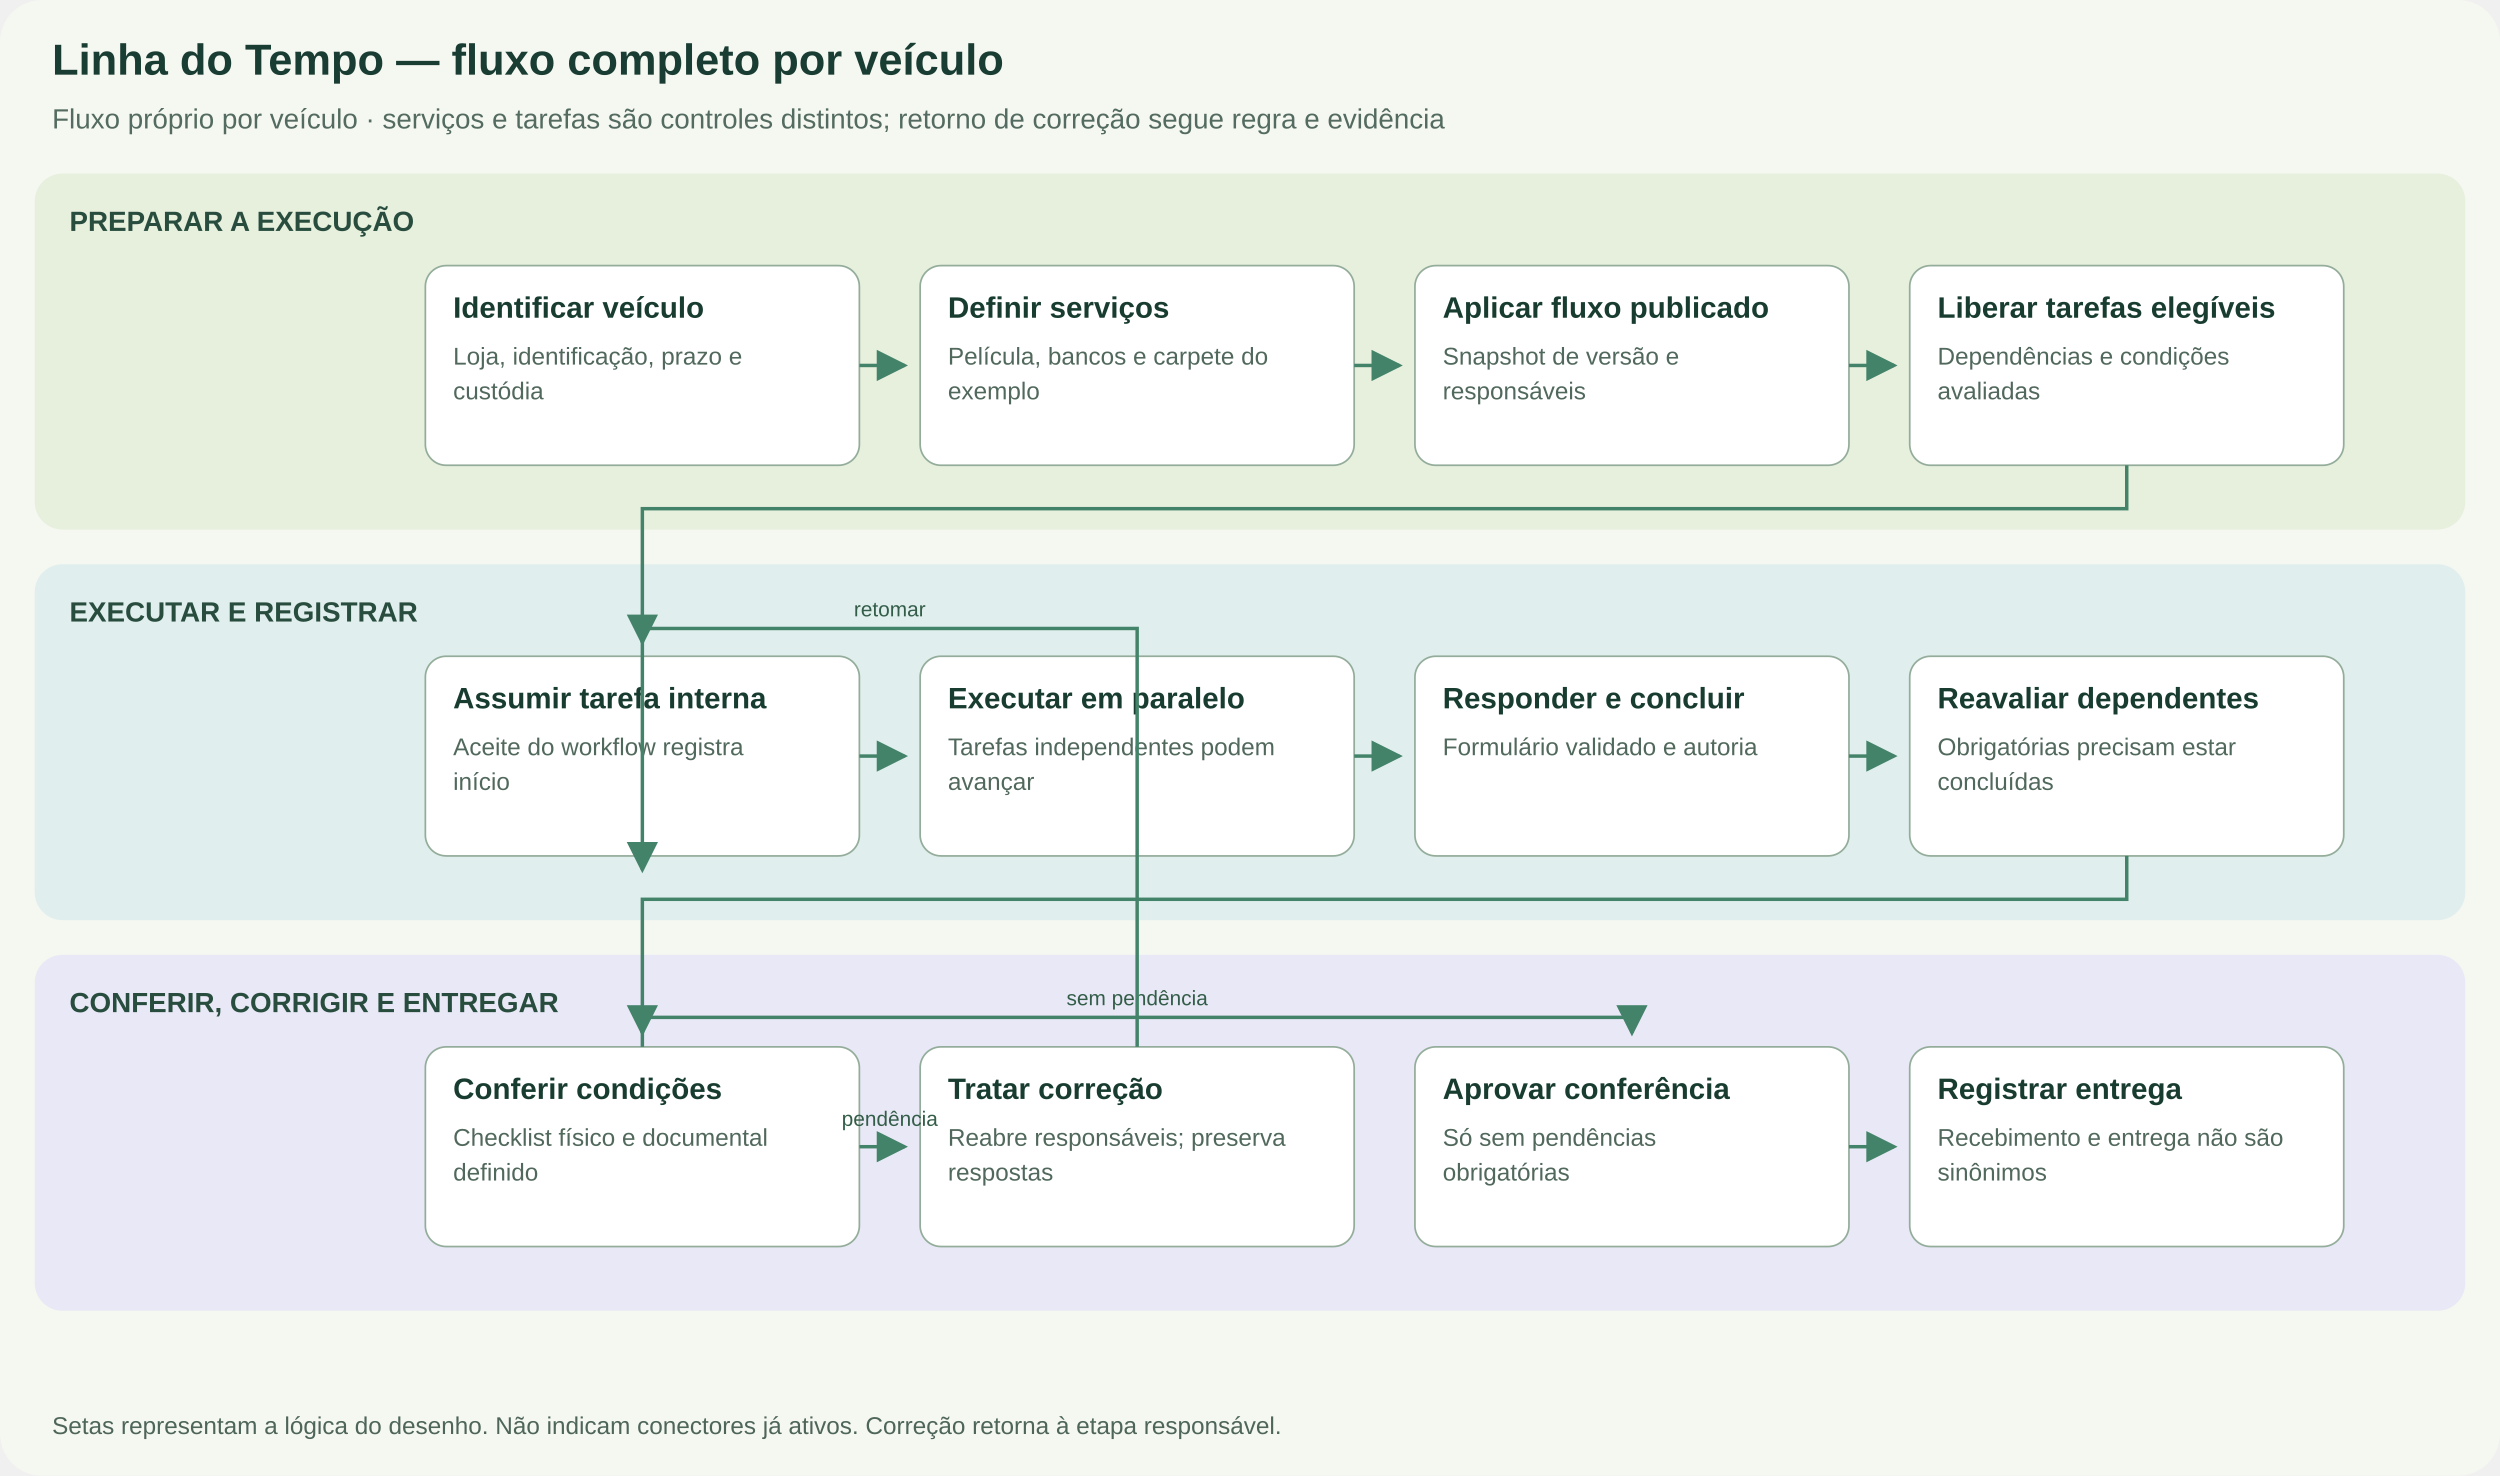
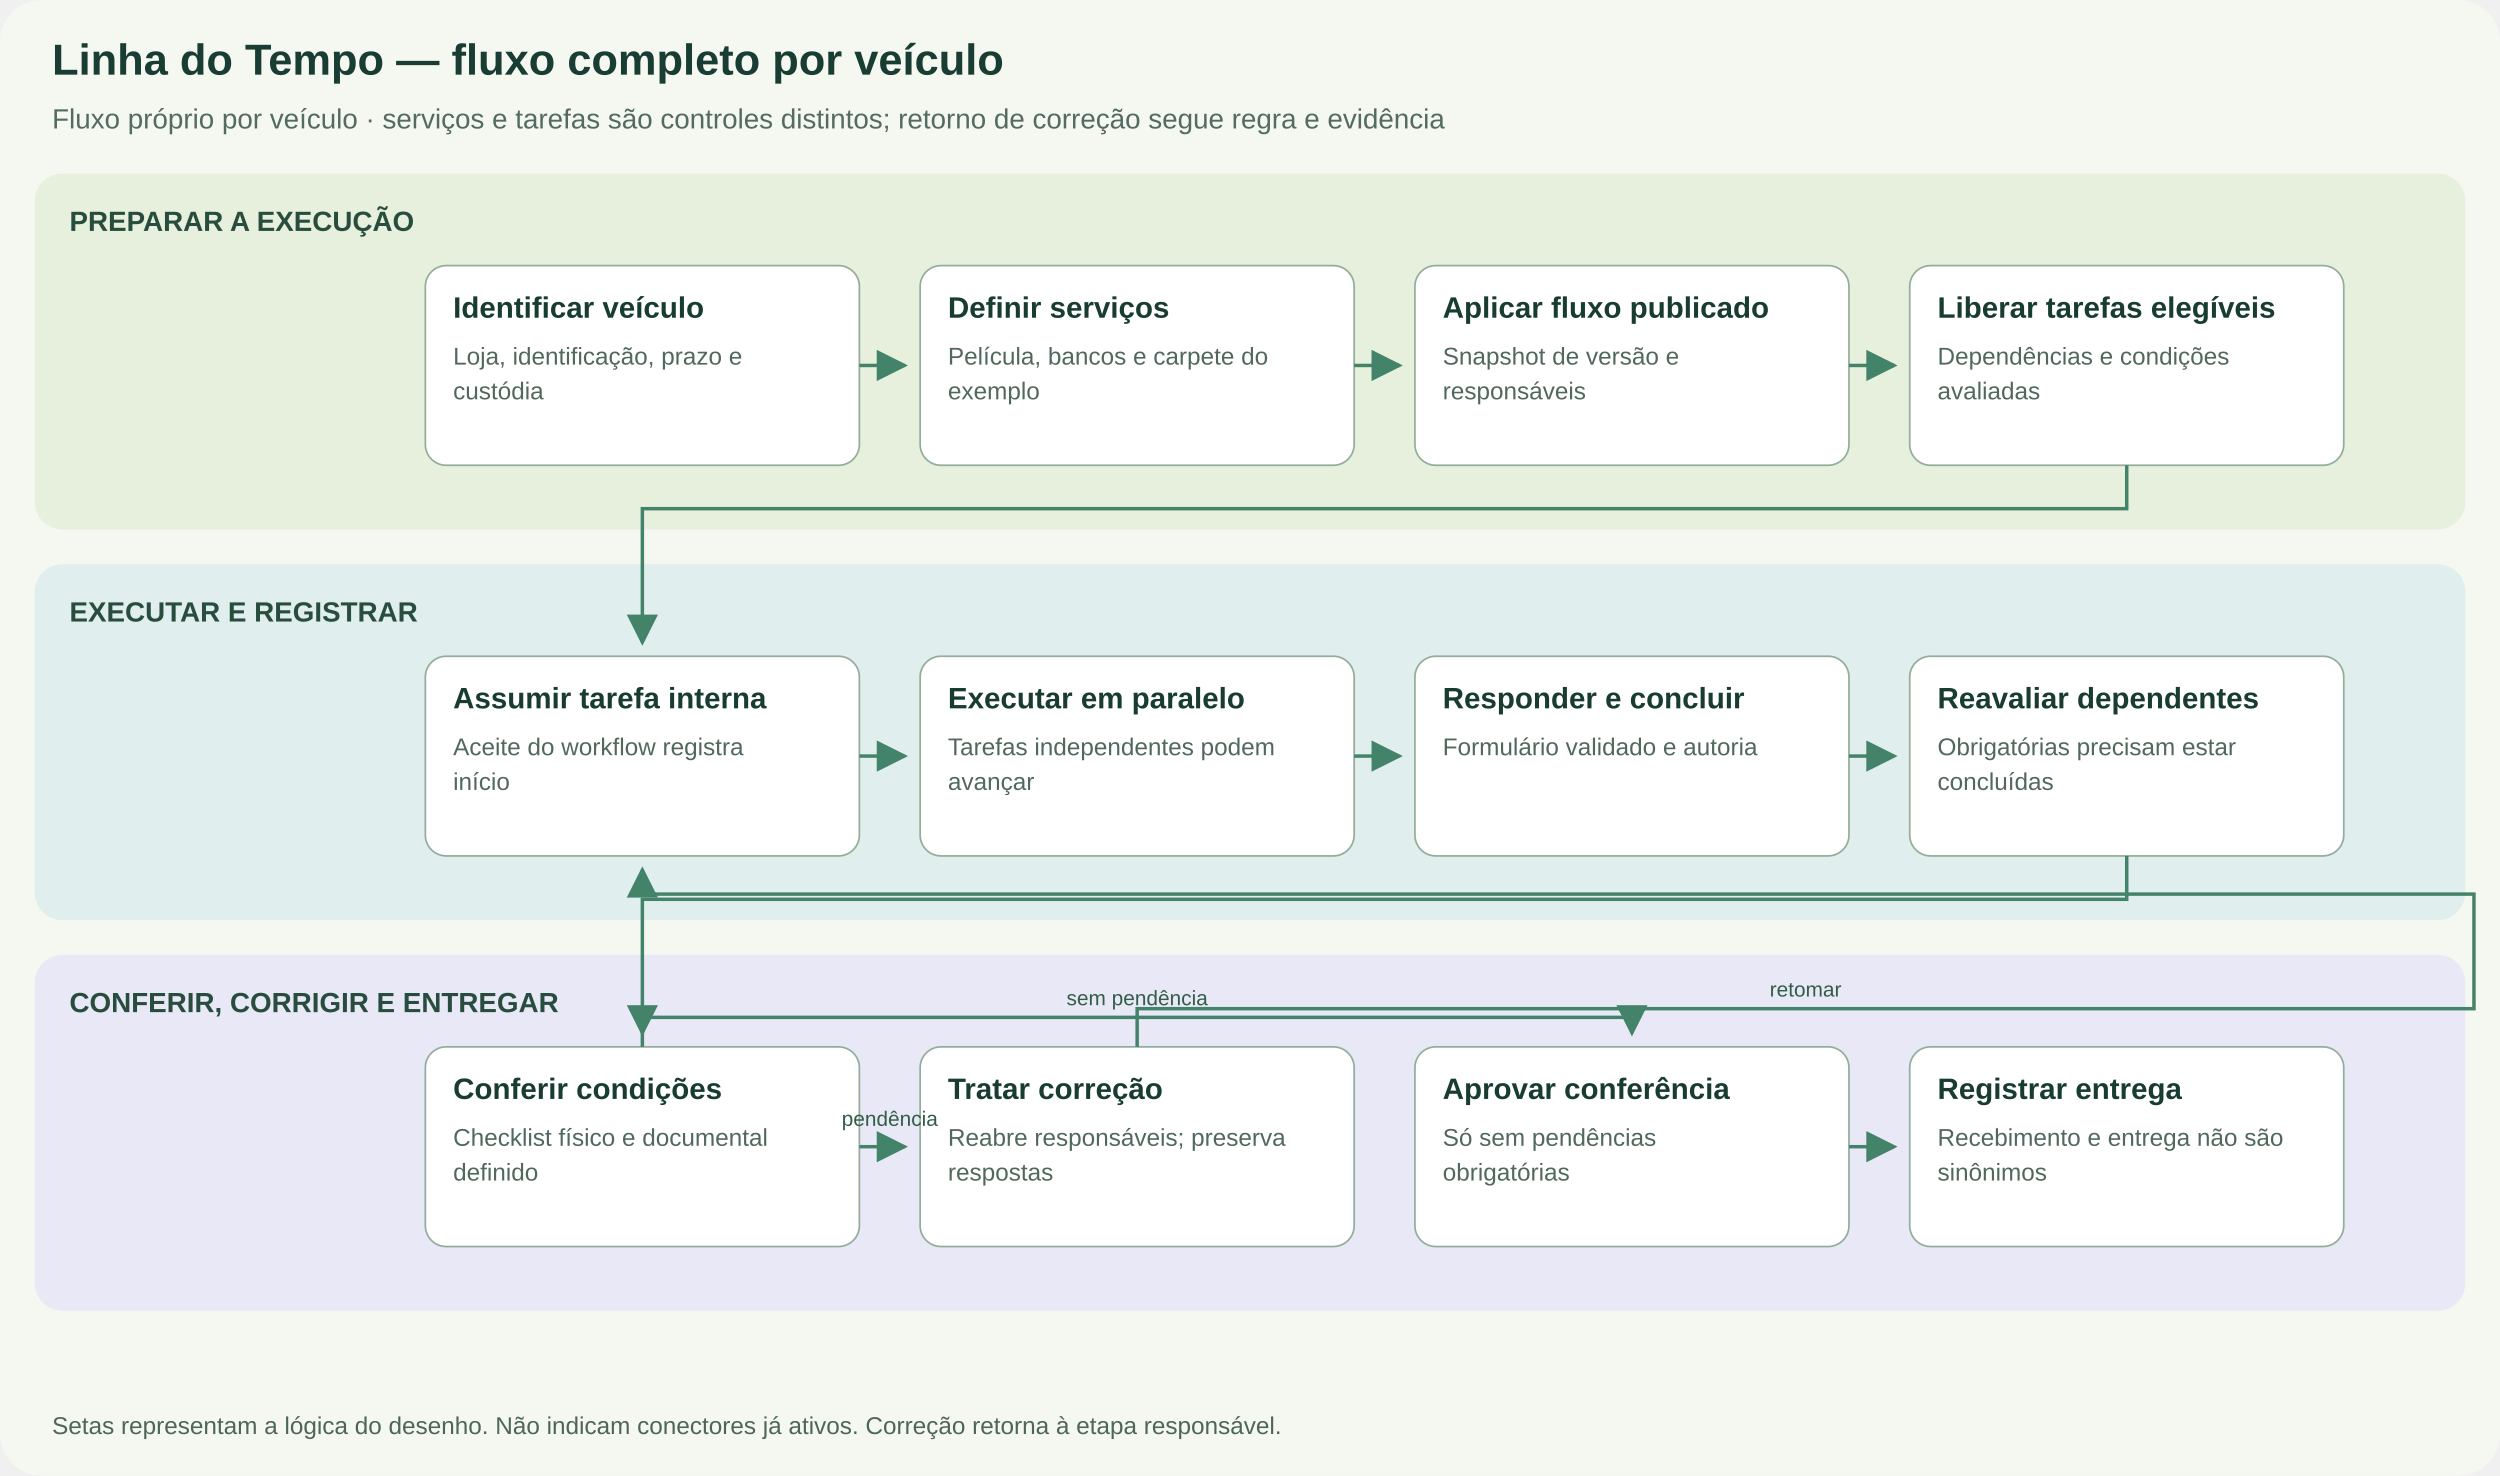
<svg xmlns="http://www.w3.org/2000/svg" viewBox="0 0 1440 850" role="img" aria-labelledby="title desc">
  <defs>
    <marker id="arrow" markerWidth="9" markerHeight="9" refX="8" refY="4.5" orient="auto">
      <path d="M0 0L9 4.5L0 9Z" fill="#438369" />
    </marker>
  </defs>
  <rect width="100%" height="100%" rx="24" fill="#f5f7f1" />
  <text x="30" y="43" font-size="25" font-family="Arial,sans-serif" fill="#193d33" font-weight="700">Linha do Tempo — fluxo completo por veículo</text>
  <text x="30" y="74" font-size="16" font-family="Arial,sans-serif" fill="#536b60">Fluxo próprio por veículo · serviços e tarefas são controles distintos; retorno de correção segue regra e evidência</text>
  <rect x="20" y="100" width="1400" height="205" rx="16" fill="#e7efdd" />
  <text x="40" y="133" font-size="16" font-family="Arial,sans-serif" fill="#284d3e" font-weight="700">PREPARAR A EXECUÇÃO</text>
  <rect x="20" y="325" width="1400" height="205" rx="16" fill="#e0eeed" />
  <text x="40" y="358" font-size="16" font-family="Arial,sans-serif" fill="#284d3e" font-weight="700">EXECUTAR E REGISTRAR</text>
  <rect x="20" y="550" width="1400" height="205" rx="16" fill="#e8e8f6" />
  <text x="40" y="583" font-size="16" font-family="Arial,sans-serif" fill="#284d3e" font-weight="700">CONFERIR, CORRIGIR E ENTREGAR</text>
  <rect x="245" y="153" width="250" height="115" rx="12" fill="white" stroke="#94ad9b" />
  <text x="261" y="183" font-size="17" font-family="Arial,sans-serif" fill="#183d30" font-weight="700">Identificar veículo</text>
  <text x="261" y="210" font-size="14" font-family="Arial,sans-serif" fill="#51685c">Loja, identificação, prazo e</text>
  <text x="261" y="230" font-size="14" font-family="Arial,sans-serif" fill="#51685c">custódia</text>
  <rect x="530" y="153" width="250" height="115" rx="12" fill="white" stroke="#94ad9b" />
  <text x="546" y="183" font-size="17" font-family="Arial,sans-serif" fill="#183d30" font-weight="700">Definir serviços</text>
  <text x="546" y="210" font-size="14" font-family="Arial,sans-serif" fill="#51685c">Película, bancos e carpete do</text>
  <text x="546" y="230" font-size="14" font-family="Arial,sans-serif" fill="#51685c">exemplo</text>
  <rect x="815" y="153" width="250" height="115" rx="12" fill="white" stroke="#94ad9b" />
  <text x="831" y="183" font-size="17" font-family="Arial,sans-serif" fill="#183d30" font-weight="700">Aplicar fluxo publicado</text>
  <text x="831" y="210" font-size="14" font-family="Arial,sans-serif" fill="#51685c">Snapshot de versão e</text>
  <text x="831" y="230" font-size="14" font-family="Arial,sans-serif" fill="#51685c">responsáveis</text>
  <rect x="1100" y="153" width="250" height="115" rx="12" fill="white" stroke="#94ad9b" />
  <text x="1116" y="183" font-size="17" font-family="Arial,sans-serif" fill="#183d30" font-weight="700">Liberar tarefas elegíveis</text>
  <text x="1116" y="210" font-size="14" font-family="Arial,sans-serif" fill="#51685c">Dependências e condições</text>
  <text x="1116" y="230" font-size="14" font-family="Arial,sans-serif" fill="#51685c">avaliadas</text>
  <rect x="245" y="378" width="250" height="115" rx="12" fill="white" stroke="#94ad9b" />
  <text x="261" y="408" font-size="17" font-family="Arial,sans-serif" fill="#183d30" font-weight="700">Assumir tarefa interna</text>
  <text x="261" y="435" font-size="14" font-family="Arial,sans-serif" fill="#51685c">Aceite do workflow registra</text>
  <text x="261" y="455" font-size="14" font-family="Arial,sans-serif" fill="#51685c">início</text>
  <rect x="530" y="378" width="250" height="115" rx="12" fill="white" stroke="#94ad9b" />
  <text x="546" y="408" font-size="17" font-family="Arial,sans-serif" fill="#183d30" font-weight="700">Executar em paralelo</text>
  <text x="546" y="435" font-size="14" font-family="Arial,sans-serif" fill="#51685c">Tarefas independentes podem</text>
  <text x="546" y="455" font-size="14" font-family="Arial,sans-serif" fill="#51685c">avançar</text>
  <rect x="815" y="378" width="250" height="115" rx="12" fill="white" stroke="#94ad9b" />
  <text x="831" y="408" font-size="17" font-family="Arial,sans-serif" fill="#183d30" font-weight="700">Responder e concluir</text>
  <text x="831" y="435" font-size="14" font-family="Arial,sans-serif" fill="#51685c">Formulário validado e autoria</text>
  <rect x="1100" y="378" width="250" height="115" rx="12" fill="white" stroke="#94ad9b" />
  <text x="1116" y="408" font-size="17" font-family="Arial,sans-serif" fill="#183d30" font-weight="700">Reavaliar dependentes</text>
  <text x="1116" y="435" font-size="14" font-family="Arial,sans-serif" fill="#51685c">Obrigatórias precisam estar</text>
  <text x="1116" y="455" font-size="14" font-family="Arial,sans-serif" fill="#51685c">concluídas</text>
  <rect x="245" y="603" width="250" height="115" rx="12" fill="white" stroke="#94ad9b" />
  <text x="261" y="633" font-size="17" font-family="Arial,sans-serif" fill="#183d30" font-weight="700">Conferir condições</text>
  <text x="261" y="660" font-size="14" font-family="Arial,sans-serif" fill="#51685c">Checklist físico e documental</text>
  <text x="261" y="680" font-size="14" font-family="Arial,sans-serif" fill="#51685c">definido</text>
  <rect x="530" y="603" width="250" height="115" rx="12" fill="white" stroke="#94ad9b" />
  <text x="546" y="633" font-size="17" font-family="Arial,sans-serif" fill="#183d30" font-weight="700">Tratar correção</text>
  <text x="546" y="660" font-size="14" font-family="Arial,sans-serif" fill="#51685c">Reabre responsáveis; preserva</text>
  <text x="546" y="680" font-size="14" font-family="Arial,sans-serif" fill="#51685c">respostas</text>
  <rect x="815" y="603" width="250" height="115" rx="12" fill="white" stroke="#94ad9b" />
  <text x="831" y="633" font-size="17" font-family="Arial,sans-serif" fill="#183d30" font-weight="700">Aprovar conferência</text>
  <text x="831" y="660" font-size="14" font-family="Arial,sans-serif" fill="#51685c">Só sem pendências</text>
  <text x="831" y="680" font-size="14" font-family="Arial,sans-serif" fill="#51685c">obrigatórias</text>
  <rect x="1100" y="603" width="250" height="115" rx="12" fill="white" stroke="#94ad9b" />
  <text x="1116" y="633" font-size="17" font-family="Arial,sans-serif" fill="#183d30" font-weight="700">Registrar entrega</text>
  <text x="1116" y="660" font-size="14" font-family="Arial,sans-serif" fill="#51685c">Recebimento e entrega não são</text>
  <text x="1116" y="680" font-size="14" font-family="Arial,sans-serif" fill="#51685c">sinônimos</text>
  <path d="M495 210.5H521" stroke="#438369" stroke-width="2" fill="none" marker-end="url(#arrow)" />
  <path d="M780 210.5H806" stroke="#438369" stroke-width="2" fill="none" marker-end="url(#arrow)" />
  <path d="M1065 210.5H1091" stroke="#438369" stroke-width="2" fill="none" marker-end="url(#arrow)" />
  <path d="M1225.0 268V293H370.0V370" stroke="#438369" stroke-width="2" fill="none" marker-end="url(#arrow)" />
  <path d="M495 435.5H521" stroke="#438369" stroke-width="2" fill="none" marker-end="url(#arrow)" />
  <path d="M780 435.5H806" stroke="#438369" stroke-width="2" fill="none" marker-end="url(#arrow)" />
  <path d="M1065 435.5H1091" stroke="#438369" stroke-width="2" fill="none" marker-end="url(#arrow)" />
  <path d="M1225.0 493V518H370.0V595" stroke="#438369" stroke-width="2" fill="none" marker-end="url(#arrow)" />
  <path d="M495 660.5H521" stroke="#438369" stroke-width="2" fill="none" marker-end="url(#arrow)" />
  <text x="512.5" y="648.5" font-size="12" text-anchor="middle" font-family="Arial,sans-serif" fill="#335d48">pendência</text>
  <path d="M370.0 603V586H940.0V595" stroke="#438369" stroke-width="2" fill="none" marker-end="url(#arrow)" />
  <text x="655.0" y="579" font-size="12" text-anchor="middle" font-family="Arial,sans-serif" fill="#335d48">sem pendência</text>
-   <path d="M655.0 603V362H370.0V501" stroke="#438369" stroke-width="2" fill="none" marker-end="url(#arrow)" />
-   <text x="512.5" y="355" font-size="12" text-anchor="middle" font-family="Arial,sans-serif" fill="#335d48">retomar</text>
+   <path d="M655.0 603V581H1425V515H370.0V501" stroke="#438369" stroke-width="2" fill="none" marker-end="url(#arrow)" />
+   <text x="1040.0" y="574" font-size="12" text-anchor="middle" font-family="Arial,sans-serif" fill="#335d48">retomar</text>
  <path d="M1065 660.5H1091" stroke="#438369" stroke-width="2" fill="none" marker-end="url(#arrow)" />
  <text x="30" y="826" font-size="14" font-family="Arial,sans-serif" fill="#4e6559">Setas representam a lógica do desenho. Não indicam conectores já ativos. Correção retorna à etapa responsável.</text>
</svg>
